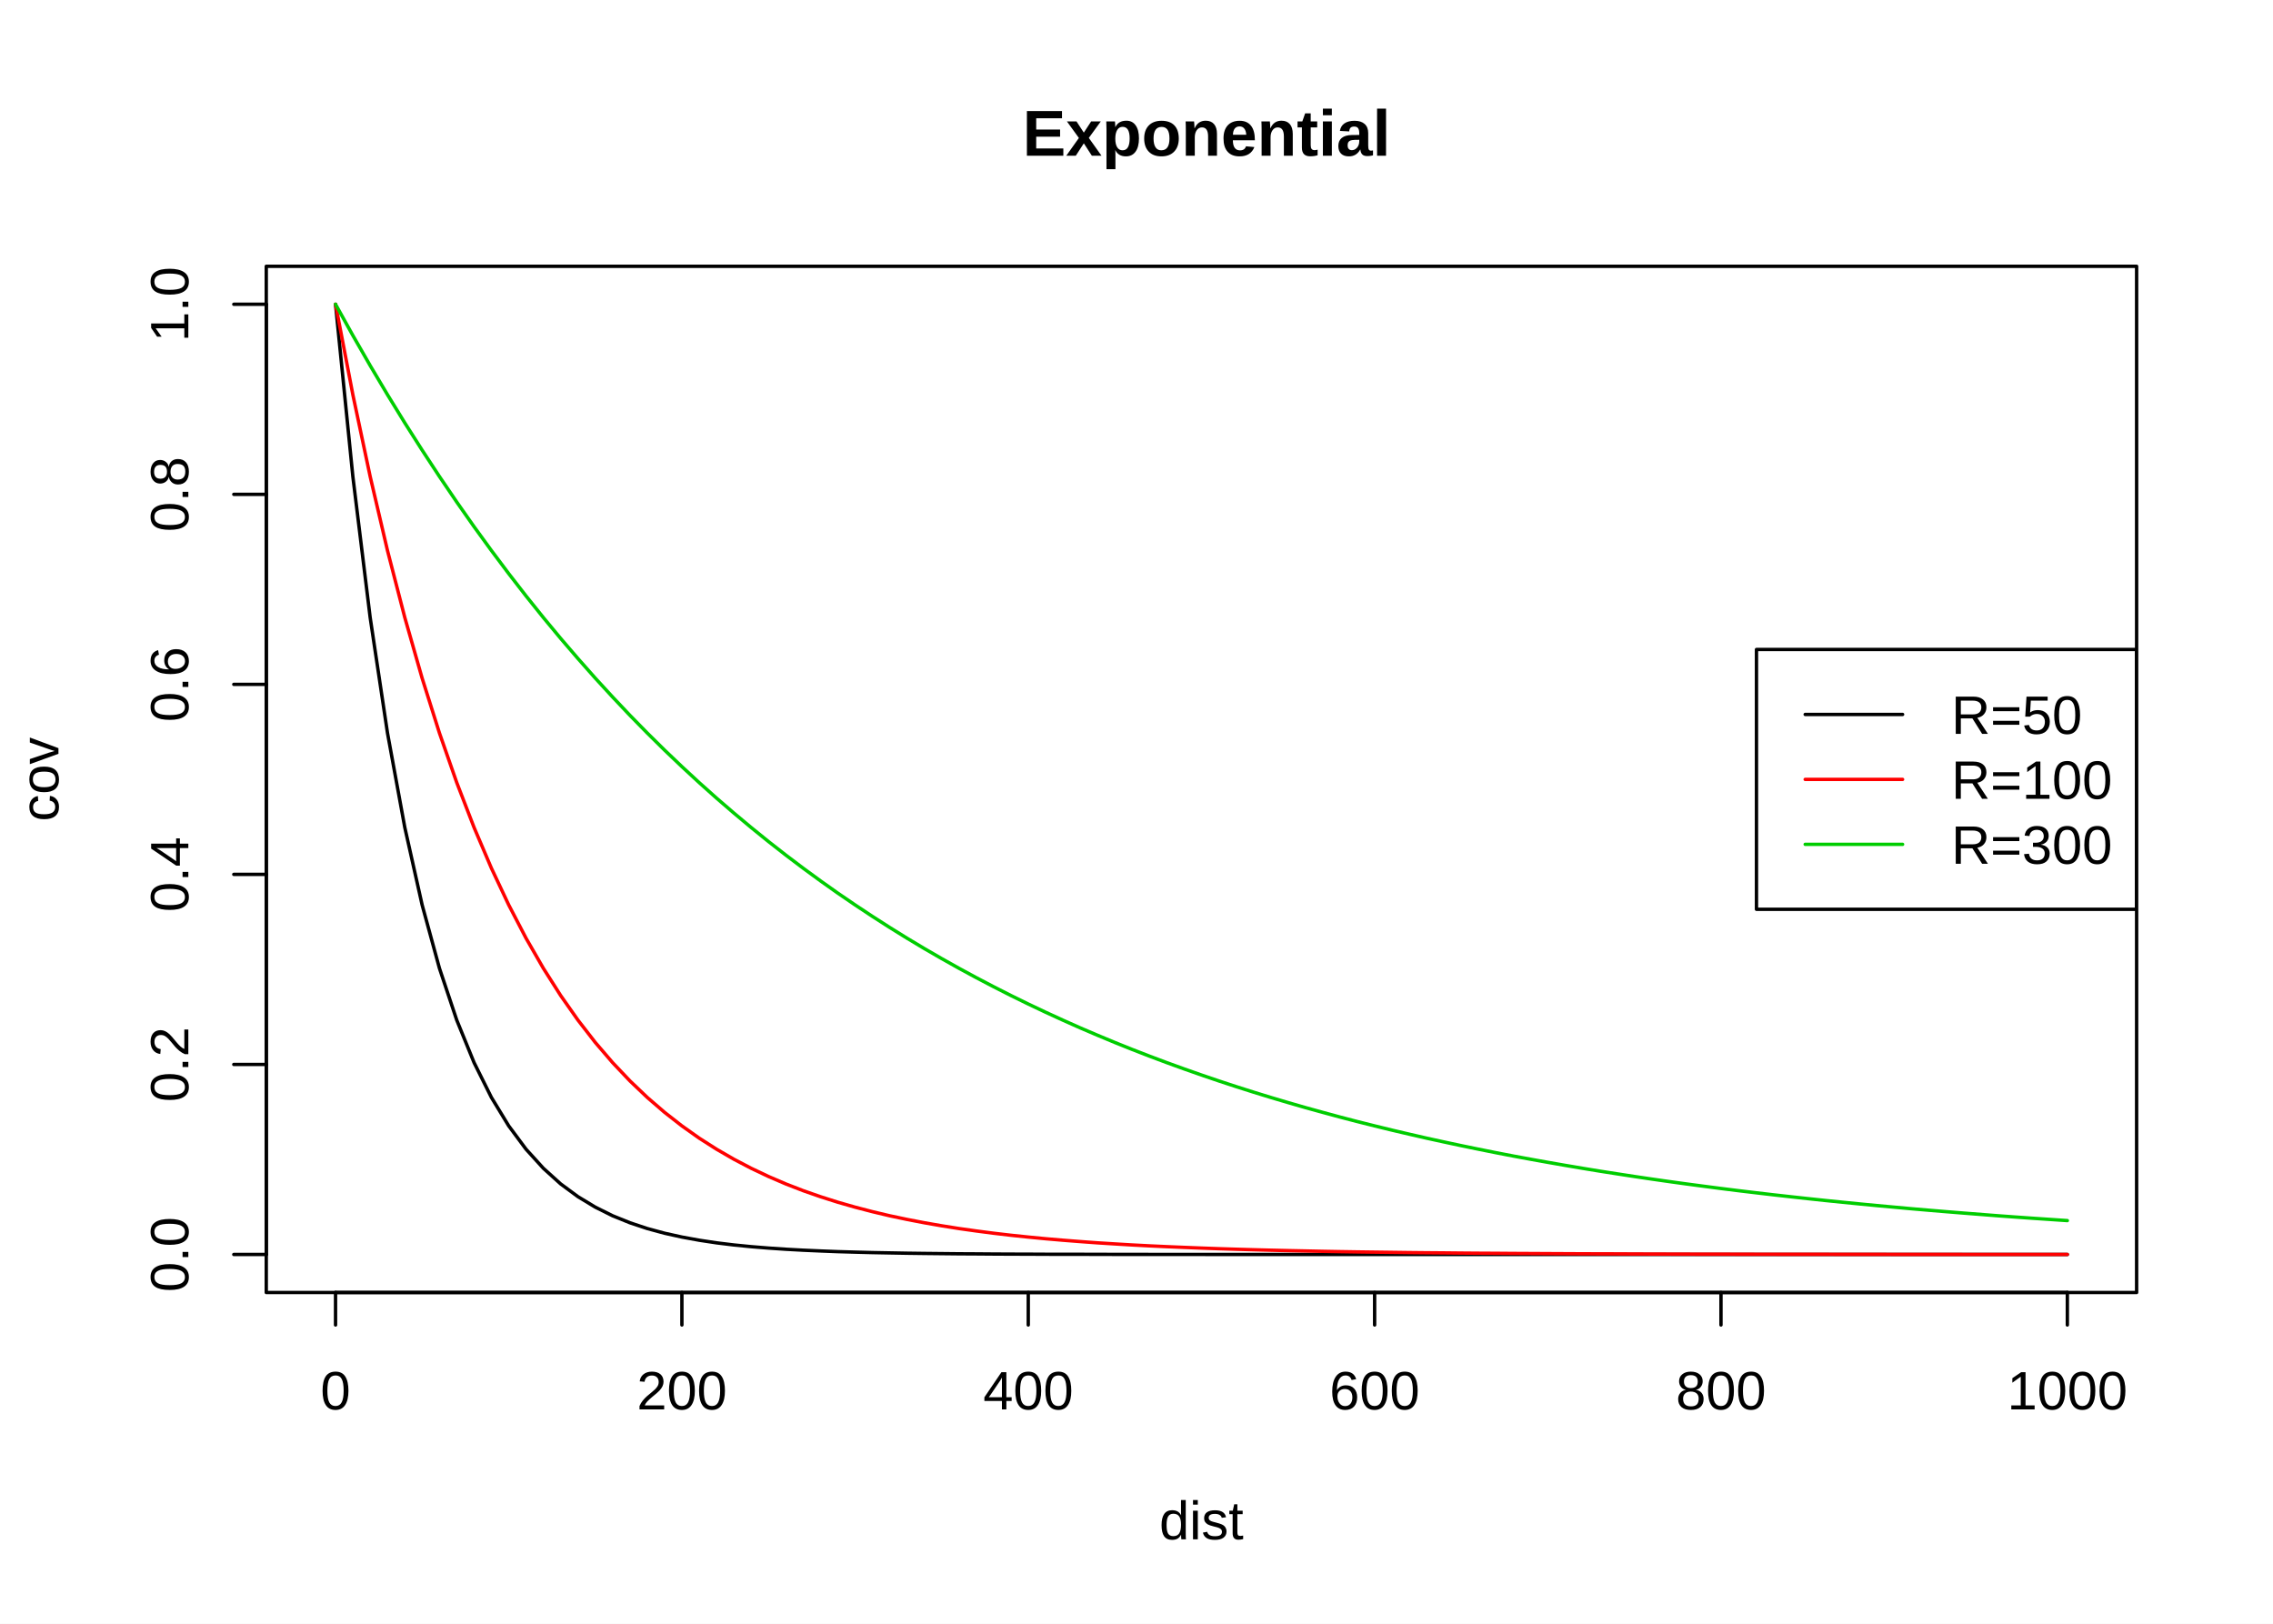
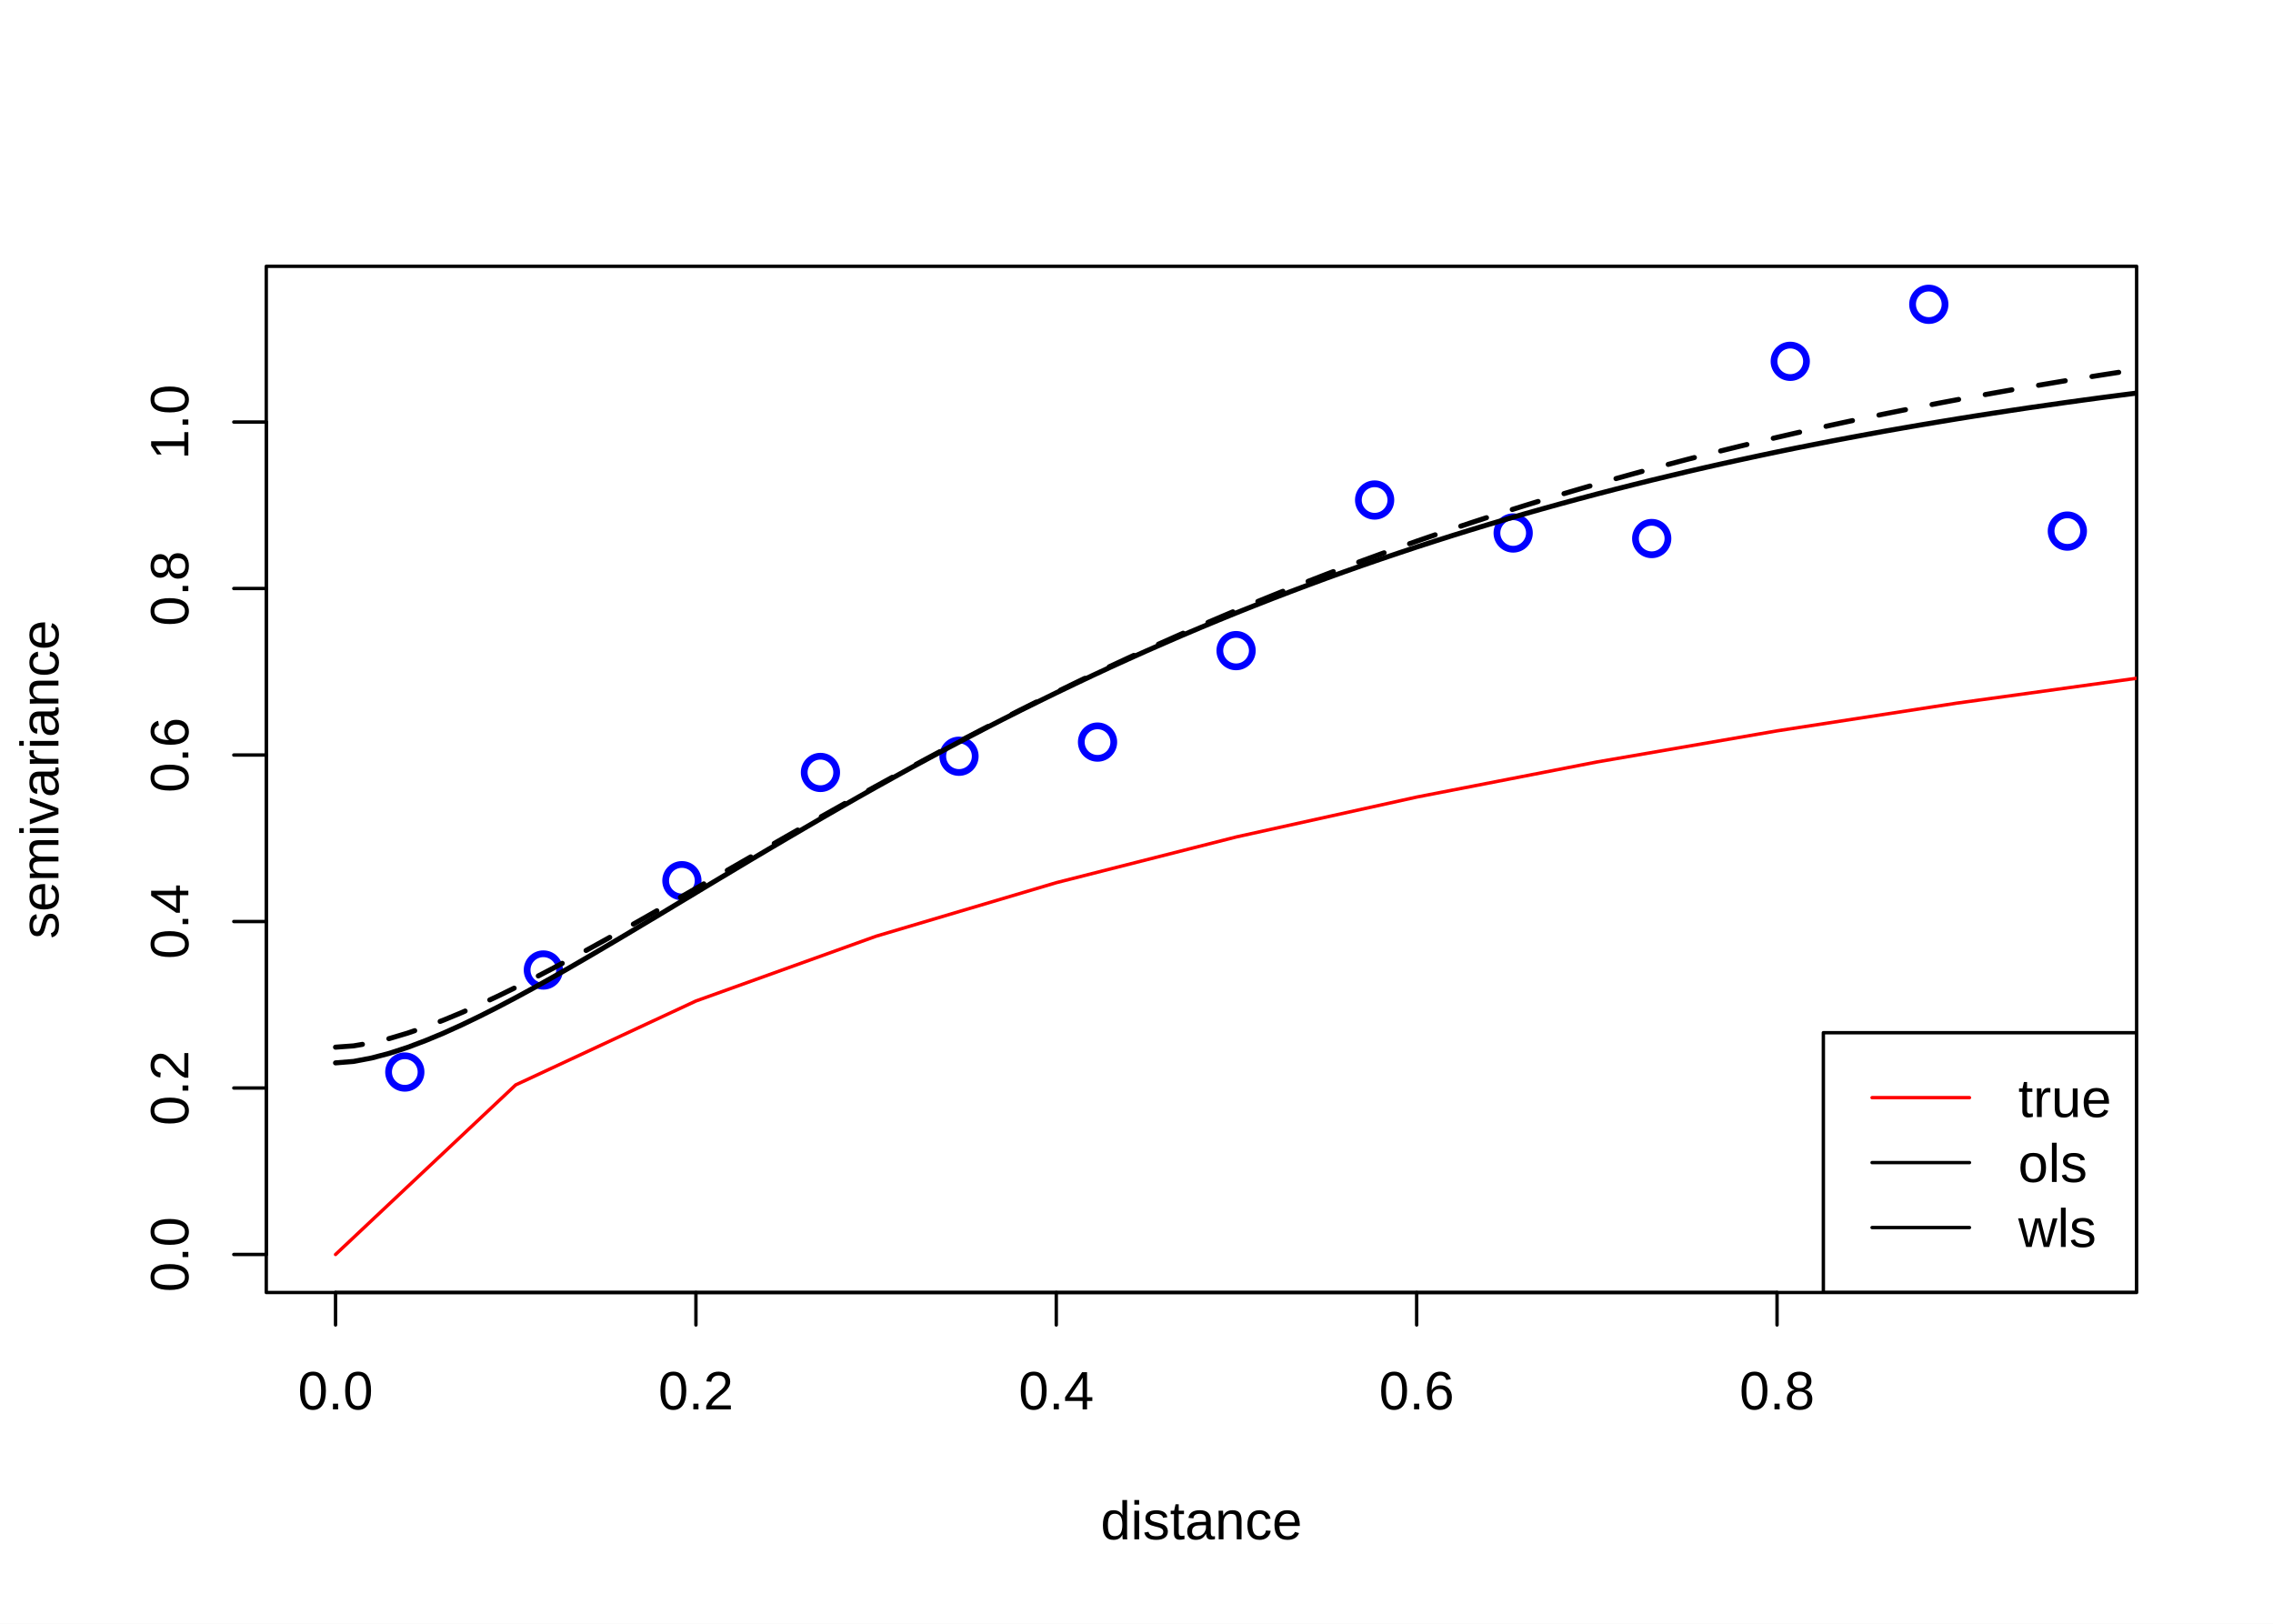
<svg xmlns="http://www.w3.org/2000/svg" viewBox="0 0 504.00 360.00">
  <defs>
    <style type="text/css">
    line, polyline, path, rect, circle {
      fill: none;
      stroke: #000000;
      stroke-linecap: round;
      stroke-linejoin: round;
      stroke-miterlimit: 10.00;
    }
  </style>
  </defs>
  <rect width="100%" height="100%" style="stroke: none; fill: #FFFFFF;" />
  <defs>
    <clipPath id="cpNTkuMDR8NDczLjc2fDI4Ni41Nnw1OS4wNA==">
      <rect x="59.04" y="59.04" width="414.72" height="227.52" />
    </clipPath>
  </defs>
-   <polyline points="74.40,67.47 78.24,105.65 82.08,136.92 85.92,162.52 89.76,183.47 93.60,200.63 97.44,214.68 101.28,226.18 105.12,235.60 108.96,243.31 112.80,249.62 116.64,254.79 120.48,259.02 124.32,262.49 128.16,265.32 132.00,267.64 135.84,269.55 139.68,271.10 143.52,272.38 147.36,273.42 151.20,274.27 155.04,274.97 158.88,275.55 162.72,276.02 166.56,276.40 170.40,276.71 174.24,276.97 178.08,277.18 181.92,277.35 185.76,277.50 189.60,277.61 193.44,277.71 197.28,277.78 201.12,277.85 204.96,277.90 208.80,277.94 212.64,277.98 216.48,278.00 220.32,278.03 224.16,278.05 228.00,278.06 231.84,278.08 235.68,278.09 239.52,278.09 243.36,278.10 247.20,278.11 251.04,278.11 254.88,278.12 258.72,278.12 262.56,278.12 266.40,278.12 270.24,278.13 274.08,278.13 277.92,278.13 281.76,278.13 285.60,278.13 289.44,278.13 293.28,278.13 297.12,278.13 300.96,278.13 304.80,278.13 308.64,278.13 312.48,278.13 316.32,278.13 320.16,278.13 324.00,278.13 327.84,278.13 331.68,278.13 335.52,278.13 339.36,278.13 343.20,278.13 347.04,278.13 350.88,278.13 354.72,278.13 358.56,278.13 362.40,278.13 366.24,278.13 370.08,278.13 373.92,278.13 377.76,278.13 381.60,278.13 385.44,278.13 389.28,278.13 393.12,278.13 396.96,278.13 400.80,278.13 404.64,278.13 408.48,278.13 412.32,278.13 416.16,278.13 420.00,278.13 423.84,278.13 427.68,278.13 431.52,278.13 435.36,278.13 439.20,278.13 443.04,278.13 446.88,278.13 450.72,278.13 454.56,278.13 458.40,278.13 " style="stroke-width: 0.75;" clip-path="url(#cpNTkuMDR8NDczLjc2fDI4Ni41Nnw1OS4wNA==)" />
+   <circle cx="89.76" cy="237.68" r="2.70pt" style="stroke-width: 1.50; stroke: #0000FF;" clip-path="url(#cpNTkuMDR8NDczLjc2fDI4Ni41Nnw1OS4wNA==)" />
+   <circle cx="120.48" cy="215.06" r="2.70pt" style="stroke-width: 1.50; stroke: #0000FF;" clip-path="url(#cpNTkuMDR8NDczLjc2fDI4Ni41Nnw1OS4wNA==)" />
+   <circle cx="151.20" cy="195.26" r="2.70pt" style="stroke-width: 1.50; stroke: #0000FF;" clip-path="url(#cpNTkuMDR8NDczLjc2fDI4Ni41Nnw1OS4wNA==)" />
+   <circle cx="181.92" cy="171.26" r="2.70pt" style="stroke-width: 1.50; stroke: #0000FF;" clip-path="url(#cpNTkuMDR8NDczLjc2fDI4Ni41Nnw1OS4wNA==)" />
+   <circle cx="212.64" cy="167.67" r="2.70pt" style="stroke-width: 1.50; stroke: #0000FF;" clip-path="url(#cpNTkuMDR8NDczLjc2fDI4Ni41Nnw1OS4wNA==)" />
+   <circle cx="243.36" cy="164.53" r="2.70pt" style="stroke-width: 1.50; stroke: #0000FF;" clip-path="url(#cpNTkuMDR8NDczLjc2fDI4Ni41Nnw1OS4wNA==)" />
+   <circle cx="274.08" cy="144.25" r="2.70pt" style="stroke-width: 1.50; stroke: #0000FF;" clip-path="url(#cpNTkuMDR8NDczLjc2fDI4Ni41Nnw1OS4wNA==)" />
+   <circle cx="304.80" cy="110.86" r="2.70pt" style="stroke-width: 1.50; stroke: #0000FF;" clip-path="url(#cpNTkuMDR8NDczLjc2fDI4Ni41Nnw1OS4wNA==)" />
+   <circle cx="335.52" cy="118.17" r="2.70pt" style="stroke-width: 1.50; stroke: #0000FF;" clip-path="url(#cpNTkuMDR8NDczLjc2fDI4Ni41Nnw1OS4wNA==)" />
+   <circle cx="366.24" cy="119.40" r="2.70pt" style="stroke-width: 1.50; stroke: #0000FF;" clip-path="url(#cpNTkuMDR8NDczLjc2fDI4Ni41Nnw1OS4wNA==)" />
+   <circle cx="396.96" cy="80.11" r="2.70pt" style="stroke-width: 1.50; stroke: #0000FF;" clip-path="url(#cpNTkuMDR8NDczLjc2fDI4Ni41Nnw1OS4wNA==)" />
+   <circle cx="427.68" cy="67.47" r="2.70pt" style="stroke-width: 1.50; stroke: #0000FF;" clip-path="url(#cpNTkuMDR8NDczLjc2fDI4Ni41Nnw1OS4wNA==)" />
+   <circle cx="458.40" cy="117.75" r="2.70pt" style="stroke-width: 1.50; stroke: #0000FF;" clip-path="url(#cpNTkuMDR8NDczLjc2fDI4Ni41Nnw1OS4wNA==)" />
  <defs>
    <clipPath id="cpMHw1MDR8MzYwfDA=">
      <rect x="0.00" y="0.00" width="504.00" height="360.00" />
    </clipPath>
  </defs>
-   <line x1="74.40" y1="286.56" x2="458.40" y2="286.56" style="stroke-width: 0.75;" clip-path="url(#cpMHw1MDR8MzYwfDA=)" />
+   <line x1="74.40" y1="286.56" x2="394.03" y2="286.56" style="stroke-width: 0.75;" clip-path="url(#cpMHw1MDR8MzYwfDA=)" />
  <line x1="74.40" y1="286.56" x2="74.40" y2="293.76" style="stroke-width: 0.75;" clip-path="url(#cpMHw1MDR8MzYwfDA=)" />
-   <line x1="151.20" y1="286.56" x2="151.20" y2="293.76" style="stroke-width: 0.75;" clip-path="url(#cpMHw1MDR8MzYwfDA=)" />
-   <line x1="228.00" y1="286.56" x2="228.00" y2="293.76" style="stroke-width: 0.75;" clip-path="url(#cpMHw1MDR8MzYwfDA=)" />
-   <line x1="304.80" y1="286.56" x2="304.80" y2="293.76" style="stroke-width: 0.75;" clip-path="url(#cpMHw1MDR8MzYwfDA=)" />
-   <line x1="381.60" y1="286.56" x2="381.60" y2="293.76" style="stroke-width: 0.75;" clip-path="url(#cpMHw1MDR8MzYwfDA=)" />
-   <line x1="458.40" y1="286.56" x2="458.40" y2="293.76" style="stroke-width: 0.75;" clip-path="url(#cpMHw1MDR8MzYwfDA=)" />
+   <line x1="154.31" y1="286.56" x2="154.31" y2="293.76" style="stroke-width: 0.75;" clip-path="url(#cpMHw1MDR8MzYwfDA=)" />
+   <line x1="234.21" y1="286.56" x2="234.21" y2="293.76" style="stroke-width: 0.75;" clip-path="url(#cpMHw1MDR8MzYwfDA=)" />
+   <line x1="314.12" y1="286.56" x2="314.12" y2="293.76" style="stroke-width: 0.75;" clip-path="url(#cpMHw1MDR8MzYwfDA=)" />
+   <line x1="394.03" y1="286.56" x2="394.03" y2="293.76" style="stroke-width: 0.75;" clip-path="url(#cpMHw1MDR8MzYwfDA=)" />
  <g clip-path="url(#cpMHw1MDR8MzYwfDA=)">
-     <text x="71.06" y="312.48" style="font-size: 12.00px; font-family: Arial;" textLength="6.67px" lengthAdjust="spacingAndGlyphs">0</text>
+     <text x="66.06" y="312.48" style="font-size: 12.00px; font-family: Arial;" textLength="16.68px" lengthAdjust="spacingAndGlyphs">0.0</text>
  </g>
  <g clip-path="url(#cpMHw1MDR8MzYwfDA=)">
-     <text x="141.19" y="312.48" style="font-size: 12.00px; font-family: Arial;" textLength="20.02px" lengthAdjust="spacingAndGlyphs">200</text>
+     <text x="145.97" y="312.48" style="font-size: 12.00px; font-family: Arial;" textLength="16.68px" lengthAdjust="spacingAndGlyphs">0.2</text>
  </g>
  <g clip-path="url(#cpMHw1MDR8MzYwfDA=)">
-     <text x="217.99" y="312.48" style="font-size: 12.00px; font-family: Arial;" textLength="20.02px" lengthAdjust="spacingAndGlyphs">400</text>
+     <text x="225.87" y="312.48" style="font-size: 12.00px; font-family: Arial;" textLength="16.68px" lengthAdjust="spacingAndGlyphs">0.4</text>
  </g>
  <g clip-path="url(#cpMHw1MDR8MzYwfDA=)">
-     <text x="294.79" y="312.48" style="font-size: 12.00px; font-family: Arial;" textLength="20.02px" lengthAdjust="spacingAndGlyphs">600</text>
+     <text x="305.78" y="312.48" style="font-size: 12.00px; font-family: Arial;" textLength="16.68px" lengthAdjust="spacingAndGlyphs">0.6</text>
  </g>
  <g clip-path="url(#cpMHw1MDR8MzYwfDA=)">
-     <text x="371.59" y="312.48" style="font-size: 12.00px; font-family: Arial;" textLength="20.02px" lengthAdjust="spacingAndGlyphs">800</text>
+     <text x="385.69" y="312.48" style="font-size: 12.00px; font-family: Arial;" textLength="16.68px" lengthAdjust="spacingAndGlyphs">0.8</text>
  </g>
-   <g clip-path="url(#cpMHw1MDR8MzYwfDA=)">
-     <text x="445.05" y="312.48" style="font-size: 12.00px; font-family: Arial;" textLength="26.70px" lengthAdjust="spacingAndGlyphs">1000</text>
-   </g>
-   <line x1="59.04" y1="278.13" x2="59.04" y2="67.46" style="stroke-width: 0.75;" clip-path="url(#cpMHw1MDR8MzYwfDA=)" />
+   <line x1="59.04" y1="278.13" x2="59.04" y2="93.57" style="stroke-width: 0.75;" clip-path="url(#cpMHw1MDR8MzYwfDA=)" />
  <line x1="59.04" y1="278.13" x2="51.84" y2="278.13" style="stroke-width: 0.75;" clip-path="url(#cpMHw1MDR8MzYwfDA=)" />
-   <line x1="59.04" y1="236.00" x2="51.84" y2="236.00" style="stroke-width: 0.75;" clip-path="url(#cpMHw1MDR8MzYwfDA=)" />
-   <line x1="59.04" y1="193.86" x2="51.84" y2="193.86" style="stroke-width: 0.75;" clip-path="url(#cpMHw1MDR8MzYwfDA=)" />
-   <line x1="59.04" y1="151.73" x2="51.84" y2="151.73" style="stroke-width: 0.75;" clip-path="url(#cpMHw1MDR8MzYwfDA=)" />
-   <line x1="59.04" y1="109.60" x2="51.84" y2="109.60" style="stroke-width: 0.75;" clip-path="url(#cpMHw1MDR8MzYwfDA=)" />
-   <line x1="59.04" y1="67.46" x2="51.84" y2="67.46" style="stroke-width: 0.75;" clip-path="url(#cpMHw1MDR8MzYwfDA=)" />
+   <line x1="59.04" y1="241.22" x2="51.84" y2="241.22" style="stroke-width: 0.75;" clip-path="url(#cpMHw1MDR8MzYwfDA=)" />
+   <line x1="59.04" y1="204.31" x2="51.84" y2="204.31" style="stroke-width: 0.75;" clip-path="url(#cpMHw1MDR8MzYwfDA=)" />
+   <line x1="59.04" y1="167.40" x2="51.84" y2="167.40" style="stroke-width: 0.75;" clip-path="url(#cpMHw1MDR8MzYwfDA=)" />
+   <line x1="59.04" y1="130.48" x2="51.84" y2="130.48" style="stroke-width: 0.75;" clip-path="url(#cpMHw1MDR8MzYwfDA=)" />
+   <line x1="59.04" y1="93.57" x2="51.84" y2="93.57" style="stroke-width: 0.75;" clip-path="url(#cpMHw1MDR8MzYwfDA=)" />
  <g clip-path="url(#cpMHw1MDR8MzYwfDA=)">
    <text transform="translate(41.76,286.47) rotate(-90)" style="font-size: 12.00px; font-family: Arial;" textLength="16.68px" lengthAdjust="spacingAndGlyphs">0.0</text>
  </g>
  <g clip-path="url(#cpMHw1MDR8MzYwfDA=)">
-     <text transform="translate(41.76,244.34) rotate(-90)" style="font-size: 12.00px; font-family: Arial;" textLength="16.68px" lengthAdjust="spacingAndGlyphs">0.2</text>
+     <text transform="translate(41.76,249.56) rotate(-90)" style="font-size: 12.00px; font-family: Arial;" textLength="16.68px" lengthAdjust="spacingAndGlyphs">0.2</text>
  </g>
  <g clip-path="url(#cpMHw1MDR8MzYwfDA=)">
-     <text transform="translate(41.76,202.21) rotate(-90)" style="font-size: 12.00px; font-family: Arial;" textLength="16.68px" lengthAdjust="spacingAndGlyphs">0.4</text>
+     <text transform="translate(41.76,212.65) rotate(-90)" style="font-size: 12.00px; font-family: Arial;" textLength="16.68px" lengthAdjust="spacingAndGlyphs">0.4</text>
  </g>
  <g clip-path="url(#cpMHw1MDR8MzYwfDA=)">
-     <text transform="translate(41.76,160.07) rotate(-90)" style="font-size: 12.00px; font-family: Arial;" textLength="16.68px" lengthAdjust="spacingAndGlyphs">0.6</text>
+     <text transform="translate(41.76,175.74) rotate(-90)" style="font-size: 12.00px; font-family: Arial;" textLength="16.68px" lengthAdjust="spacingAndGlyphs">0.6</text>
  </g>
  <g clip-path="url(#cpMHw1MDR8MzYwfDA=)">
-     <text transform="translate(41.76,117.94) rotate(-90)" style="font-size: 12.00px; font-family: Arial;" textLength="16.68px" lengthAdjust="spacingAndGlyphs">0.8</text>
+     <text transform="translate(41.76,138.82) rotate(-90)" style="font-size: 12.00px; font-family: Arial;" textLength="16.68px" lengthAdjust="spacingAndGlyphs">0.8</text>
  </g>
  <g clip-path="url(#cpMHw1MDR8MzYwfDA=)">
-     <text transform="translate(41.76,75.80) rotate(-90)" style="font-size: 12.00px; font-family: Arial;" textLength="16.68px" lengthAdjust="spacingAndGlyphs">1.0</text>
+     <text transform="translate(41.76,101.91) rotate(-90)" style="font-size: 12.00px; font-family: Arial;" textLength="16.68px" lengthAdjust="spacingAndGlyphs">1.0</text>
  </g>
  <polyline points="59.04,286.56 473.76,286.56 473.76,59.04 59.04,59.04 59.04,286.56 " style="stroke-width: 0.75;" clip-path="url(#cpMHw1MDR8MzYwfDA=)" />
  <g clip-path="url(#cpMHw1MDR8MzYwfDA=)">
-     <text x="226.73" y="34.53" style="font-size: 14.40px; font-weight: bold; font-family: Arial;" textLength="79.34px" lengthAdjust="spacingAndGlyphs">Exponential</text>
+     <text x="244.05" y="341.28" style="font-size: 12.00px; font-family: Arial;" textLength="44.70px" lengthAdjust="spacingAndGlyphs">distance</text>
  </g>
  <g clip-path="url(#cpMHw1MDR8MzYwfDA=)">
-     <text x="257.06" y="341.28" style="font-size: 12.00px; font-family: Arial;" textLength="18.67px" lengthAdjust="spacingAndGlyphs">dist</text>
-   </g>
-   <g clip-path="url(#cpMHw1MDR8MzYwfDA=)">
-     <text transform="translate(12.96,182.14) rotate(-90)" style="font-size: 12.00px; font-family: Arial;" textLength="18.67px" lengthAdjust="spacingAndGlyphs">cov</text>
+     <text transform="translate(12.96,208.15) rotate(-90)" style="font-size: 12.00px; font-family: Arial;" textLength="70.69px" lengthAdjust="spacingAndGlyphs">semivariance</text>
  </g>
  <defs>
    <clipPath id="cpNTkuMDR8NDczLjc2fDI4Ni41Nnw1OS4wNA==">
      <rect x="59.04" y="59.04" width="414.72" height="227.52" />
    </clipPath>
  </defs>
-   <polyline points="74.40,67.46 78.24,87.51 82.08,105.65 85.92,122.07 89.76,136.92 93.60,150.36 97.44,162.52 101.28,173.52 105.12,183.47 108.96,192.48 112.80,200.63 116.64,208.01 120.48,214.68 124.32,220.72 128.16,226.18 132.00,231.13 135.84,235.60 139.68,239.65 143.52,243.31 147.36,246.62 151.20,249.62 155.04,252.34 158.88,254.79 162.72,257.01 166.56,259.02 170.40,260.84 174.24,262.49 178.08,263.98 181.92,265.32 185.76,266.54 189.60,267.64 193.44,268.64 197.28,269.55 201.12,270.36 204.96,271.10 208.80,271.77 212.64,272.38 216.48,272.92 220.32,273.42 224.16,273.87 228.00,274.27 231.84,274.64 235.68,274.97 239.52,275.27 243.36,275.55 247.20,275.79 251.04,276.02 254.88,276.22 258.72,276.40 262.56,276.56 266.40,276.71 270.24,276.85 274.08,276.97 277.92,277.08 281.76,277.18 285.60,277.27 289.44,277.35 293.28,277.43 297.12,277.50 300.96,277.56 304.80,277.61 308.64,277.66 312.48,277.71 316.32,277.75 320.16,277.78 324.00,277.82 327.84,277.85 331.68,277.87 335.52,277.90 339.36,277.92 343.20,277.94 347.04,277.96 350.88,277.98 354.72,277.99 358.56,278.00 362.40,278.02 366.24,278.03 370.08,278.04 373.92,278.05 377.76,278.06 381.60,278.06 385.44,278.07 389.28,278.08 393.12,278.08 396.96,278.09 400.80,278.09 404.64,278.09 408.48,278.10 412.32,278.10 416.16,278.10 420.00,278.11 423.84,278.11 427.68,278.11 431.52,278.11 435.36,278.12 439.20,278.12 443.04,278.12 446.88,278.12 450.72,278.12 454.56,278.12 458.40,278.12 " style="stroke-width: 0.75; stroke: #FF0000;" clip-path="url(#cpNTkuMDR8NDczLjc2fDI4Ni41Nnw1OS4wNA==)" />
-   <polyline points="74.40,67.46 78.24,74.37 82.08,81.05 85.92,87.51 89.76,93.76 93.60,99.80 97.44,105.65 101.28,111.31 105.12,116.78 108.96,122.06 112.80,127.18 116.64,132.13 120.48,136.92 124.32,141.55 128.16,146.02 132.00,150.36 135.84,154.54 139.68,158.60 143.52,162.52 147.36,166.31 151.20,169.97 155.04,173.52 158.88,176.95 162.72,180.26 166.56,183.47 170.40,186.58 174.24,189.58 178.08,192.48 181.92,195.29 185.76,198.01 189.60,200.63 193.44,203.17 197.28,205.63 201.12,208.01 204.96,210.31 208.80,212.53 212.64,214.68 216.48,216.76 220.32,218.77 224.16,220.72 228.00,222.60 231.84,224.42 235.68,226.18 239.52,227.89 243.36,229.53 247.20,231.13 251.04,232.67 254.88,234.16 258.72,235.60 262.56,236.99 266.40,238.34 270.24,239.65 274.08,240.91 277.92,242.13 281.76,243.31 285.60,244.45 289.44,245.56 293.28,246.62 297.12,247.66 300.96,248.66 304.80,249.62 308.64,250.56 312.48,251.46 316.32,252.34 320.16,253.18 324.00,254.00 327.84,254.79 331.68,255.56 335.52,256.30 339.36,257.01 343.20,257.70 347.04,258.37 350.88,259.02 354.72,259.65 358.56,260.25 362.40,260.84 366.24,261.41 370.08,261.96 373.92,262.49 377.76,263.00 381.60,263.50 385.44,263.98 389.28,264.44 393.12,264.89 396.96,265.32 400.80,265.74 404.64,266.15 408.48,266.54 412.32,266.92 416.16,267.29 420.00,267.64 423.84,267.99 427.68,268.32 431.52,268.64 435.36,268.95 439.20,269.25 443.04,269.55 446.88,269.83 450.72,270.10 454.56,270.36 458.40,270.62 " style="stroke-width: 0.75; stroke: #00CD00;" clip-path="url(#cpNTkuMDR8NDczLjc2fDI4Ni41Nnw1OS4wNA==)" />
-   <rect x="389.47" y="144.00" width="84.29" height="57.60" style="stroke-width: 0.75;" clip-path="url(#cpNTkuMDR8NDczLjc2fDI4Ni41Nnw1OS4wNA==)" />
-   <line x1="400.27" y1="158.40" x2="421.87" y2="158.40" style="stroke-width: 0.75;" clip-path="url(#cpNTkuMDR8NDczLjc2fDI4Ni41Nnw1OS4wNA==)" />
-   <line x1="400.27" y1="172.80" x2="421.87" y2="172.80" style="stroke-width: 0.75; stroke: #FF0000;" clip-path="url(#cpNTkuMDR8NDczLjc2fDI4Ni41Nnw1OS4wNA==)" />
-   <line x1="400.27" y1="187.20" x2="421.87" y2="187.20" style="stroke-width: 0.75; stroke: #00CD00;" clip-path="url(#cpNTkuMDR8NDczLjc2fDI4Ni41Nnw1OS4wNA==)" />
+   <polyline points="74.40,278.13 114.35,240.53 154.31,221.93 194.26,207.57 234.21,195.70 274.17,185.55 314.12,176.72 354.07,168.94 394.03,162.04 433.98,155.88 473.93,150.36 " style="stroke-width: 0.75; stroke: #FF0000;" clip-path="url(#cpNTkuMDR8NDczLjc2fDI4Ni41Nnw1OS4wNA==)" />
+   <polyline points="74.40,235.65 78.40,235.33 82.39,234.57 86.39,233.51 90.38,232.21 94.38,230.70 98.37,229.04 102.37,227.23 106.36,225.31 110.36,223.29 114.35,221.19 118.35,219.02 122.34,216.79 126.34,214.51 130.33,212.20 134.33,209.85 138.33,207.49 142.32,205.10 146.32,202.71 150.31,200.31 154.31,197.90 158.30,195.50 162.30,193.11 166.29,190.72 170.29,188.35 174.28,186.00 178.28,183.66 182.27,181.34 186.27,179.04 190.26,176.76 194.26,174.51 198.26,172.29 202.25,170.09 206.25,167.93 210.24,165.79 214.24,163.68 218.23,161.60 222.23,159.55 226.22,157.53 230.22,155.55 234.21,153.60 238.21,151.68 242.20,149.79 246.20,147.93 250.20,146.11 254.19,144.32 258.19,142.57 262.18,140.84 266.18,139.15 270.17,137.49 274.17,135.86 278.16,134.27 282.16,132.70 286.15,131.17 290.15,129.67 294.14,128.19 298.14,126.75 302.13,125.34 306.13,123.96 310.13,122.61 314.12,121.28 318.12,119.99 322.11,118.72 326.11,117.48 330.10,116.27 334.10,115.08 338.09,113.92 342.09,112.79 346.08,111.68 350.08,110.60 354.07,109.54 358.07,108.50 362.06,107.49 366.06,106.50 370.06,105.54 374.05,104.59 378.05,103.67 382.04,102.77 386.04,101.90 390.03,101.04 394.03,100.20 398.02,99.38 402.02,98.59 406.01,97.81 410.01,97.05 414.00,96.31 418.00,95.58 421.99,94.88 425.99,94.19 429.99,93.52 433.98,92.86 437.98,92.22 441.97,91.60 445.97,90.99 449.96,90.39 453.96,89.82 457.95,89.25 461.95,88.70 465.94,88.16 469.94,87.64 473.93,87.13 " style="stroke-width: 1.12;" clip-path="url(#cpNTkuMDR8NDczLjc2fDI4Ni41Nnw1OS4wNA==)" />
+   <polyline points="74.40,232.17 78.40,231.88 82.39,231.20 86.39,230.24 90.38,229.05 94.38,227.68 98.37,226.16 102.37,224.50 106.36,222.73 110.36,220.87 114.35,218.92 118.35,216.90 122.34,214.82 126.34,212.69 130.33,210.52 134.33,208.31 138.33,206.08 142.32,203.82 146.32,201.55 150.31,199.26 154.31,196.97 158.30,194.67 162.30,192.37 166.29,190.08 170.29,187.79 174.28,185.50 178.28,183.23 182.27,180.97 186.27,178.73 190.26,176.50 194.26,174.30 198.26,172.11 202.25,169.94 206.25,167.79 210.24,165.67 214.24,163.57 218.23,161.50 222.23,159.45 226.22,157.42 230.22,155.43 234.21,153.46 238.21,151.52 242.20,149.60 246.20,147.72 250.20,145.86 254.19,144.03 258.19,142.23 262.18,140.46 266.18,138.71 270.17,137.00 274.17,135.31 278.16,133.65 282.16,132.02 286.15,130.42 290.15,128.85 294.14,127.30 298.14,125.79 302.13,124.30 306.13,122.84 310.13,121.40 314.12,119.99 318.12,118.61 322.11,117.25 326.11,115.92 330.10,114.62 334.10,113.34 338.09,112.09 342.09,110.86 346.08,109.65 350.08,108.47 354.07,107.31 358.07,106.18 362.06,105.07 366.06,103.98 370.06,102.92 374.05,101.87 378.05,100.85 382.04,99.85 386.04,98.87 390.03,97.91 394.03,96.97 398.02,96.05 402.02,95.15 406.01,94.27 410.01,93.41 414.00,92.57 418.00,91.74 421.99,90.94 425.99,90.15 429.99,89.37 433.98,88.62 437.98,87.88 441.97,87.16 445.97,86.45 449.96,85.76 453.96,85.09 457.95,84.42 461.95,83.78 465.94,83.15 469.94,82.53 473.93,81.93 " style="stroke-width: 1.12; stroke-dasharray: 6.00,6.00;" clip-path="url(#cpNTkuMDR8NDczLjc2fDI4Ni41Nnw1OS4wNA==)" />
+   <rect x="404.30" y="228.96" width="69.46" height="57.60" style="stroke-width: 0.75;" clip-path="url(#cpNTkuMDR8NDczLjc2fDI4Ni41Nnw1OS4wNA==)" />
+   <line x1="415.10" y1="243.36" x2="436.70" y2="243.36" style="stroke-width: 0.75; stroke: #FF0000;" clip-path="url(#cpNTkuMDR8NDczLjc2fDI4Ni41Nnw1OS4wNA==)" />
+   <line x1="415.10" y1="257.76" x2="436.70" y2="257.76" style="stroke-width: 0.75;" clip-path="url(#cpNTkuMDR8NDczLjc2fDI4Ni41Nnw1OS4wNA==)" />
+   <line x1="415.10" y1="272.16" x2="436.70" y2="272.16" style="stroke-width: 0.75;" clip-path="url(#cpNTkuMDR8NDczLjc2fDI4Ni41Nnw1OS4wNA==)" />
  <g clip-path="url(#cpNTkuMDR8NDczLjc2fDI4Ni41Nnw1OS4wNA==)">
-     <text x="432.67" y="162.70" style="font-size: 12.00px; font-family: Arial;" textLength="29.02px" lengthAdjust="spacingAndGlyphs">R=50</text>
+     <text x="447.50" y="247.66" style="font-size: 12.00px; font-family: Arial;" textLength="20.68px" lengthAdjust="spacingAndGlyphs">true</text>
  </g>
  <g clip-path="url(#cpNTkuMDR8NDczLjc2fDI4Ni41Nnw1OS4wNA==)">
-     <text x="432.67" y="177.10" style="font-size: 12.00px; font-family: Arial;" textLength="35.70px" lengthAdjust="spacingAndGlyphs">R=100</text>
+     <text x="447.50" y="262.06" style="font-size: 12.00px; font-family: Arial;" textLength="15.34px" lengthAdjust="spacingAndGlyphs">ols</text>
  </g>
  <g clip-path="url(#cpNTkuMDR8NDczLjc2fDI4Ni41Nnw1OS4wNA==)">
-     <text x="432.67" y="191.50" style="font-size: 12.00px; font-family: Arial;" textLength="35.70px" lengthAdjust="spacingAndGlyphs">R=300</text>
+     <text x="447.50" y="276.46" style="font-size: 12.00px; font-family: Arial;" textLength="17.33px" lengthAdjust="spacingAndGlyphs">wls</text>
  </g>
</svg>
